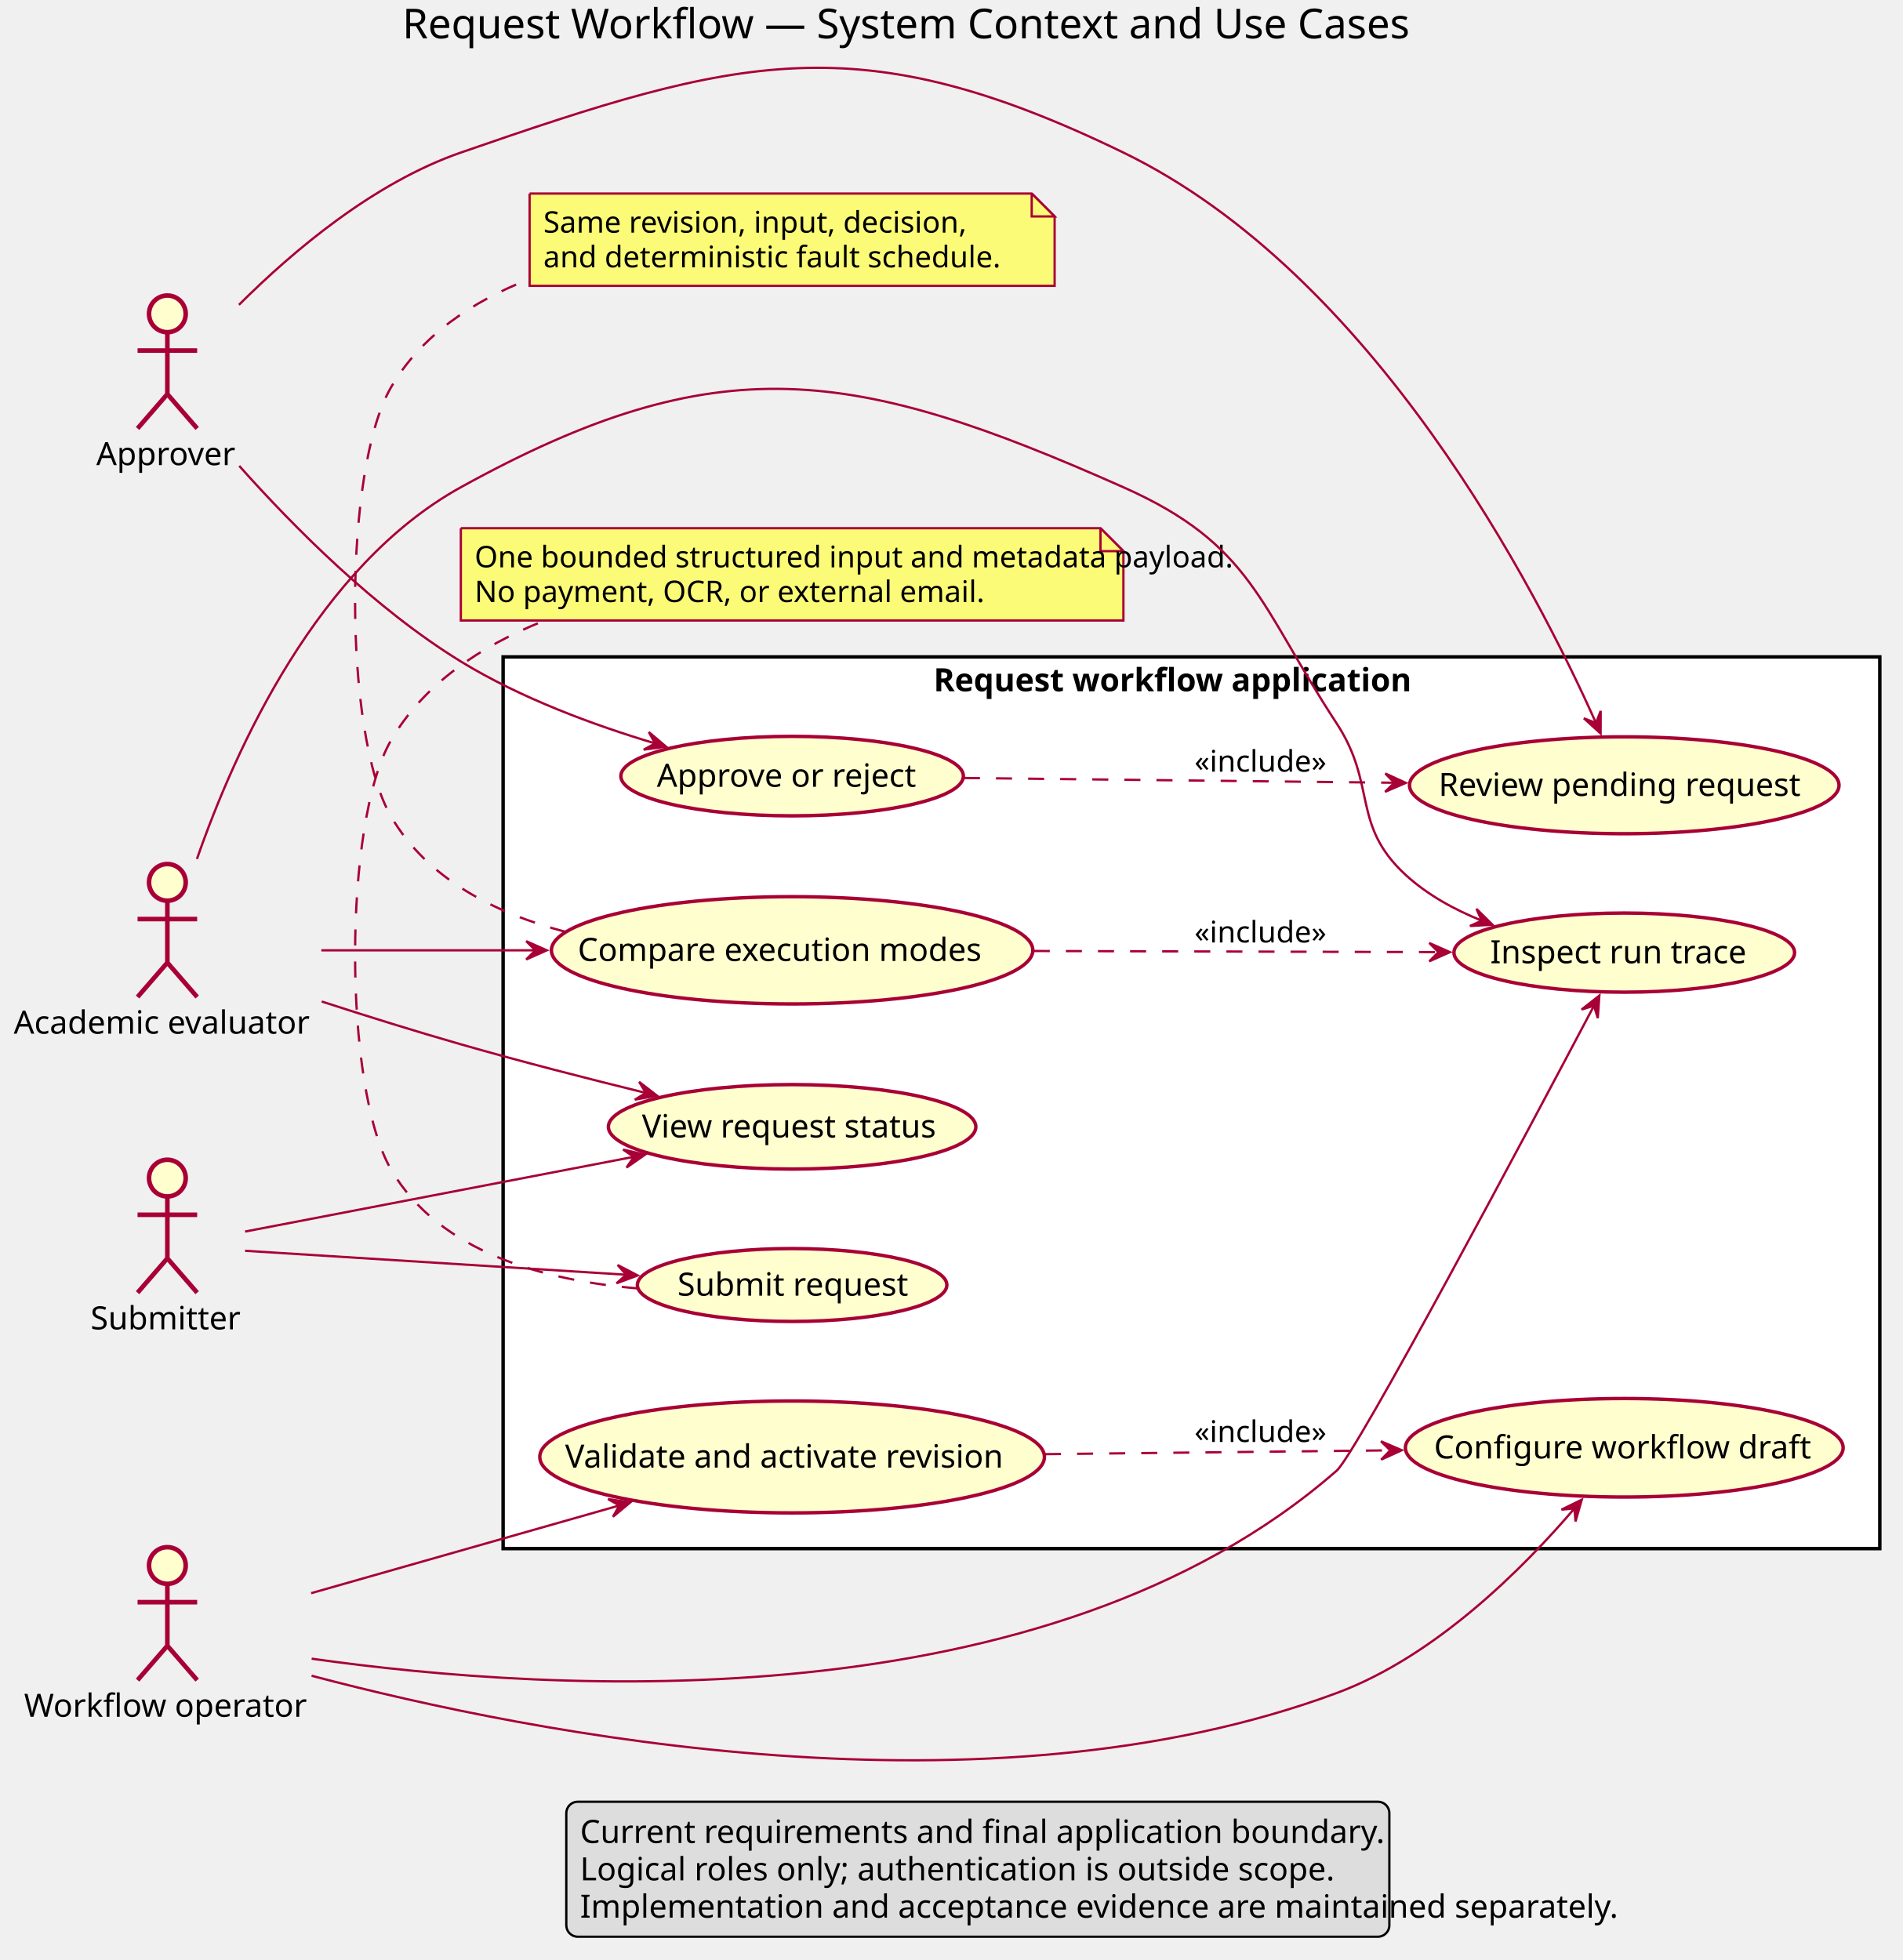
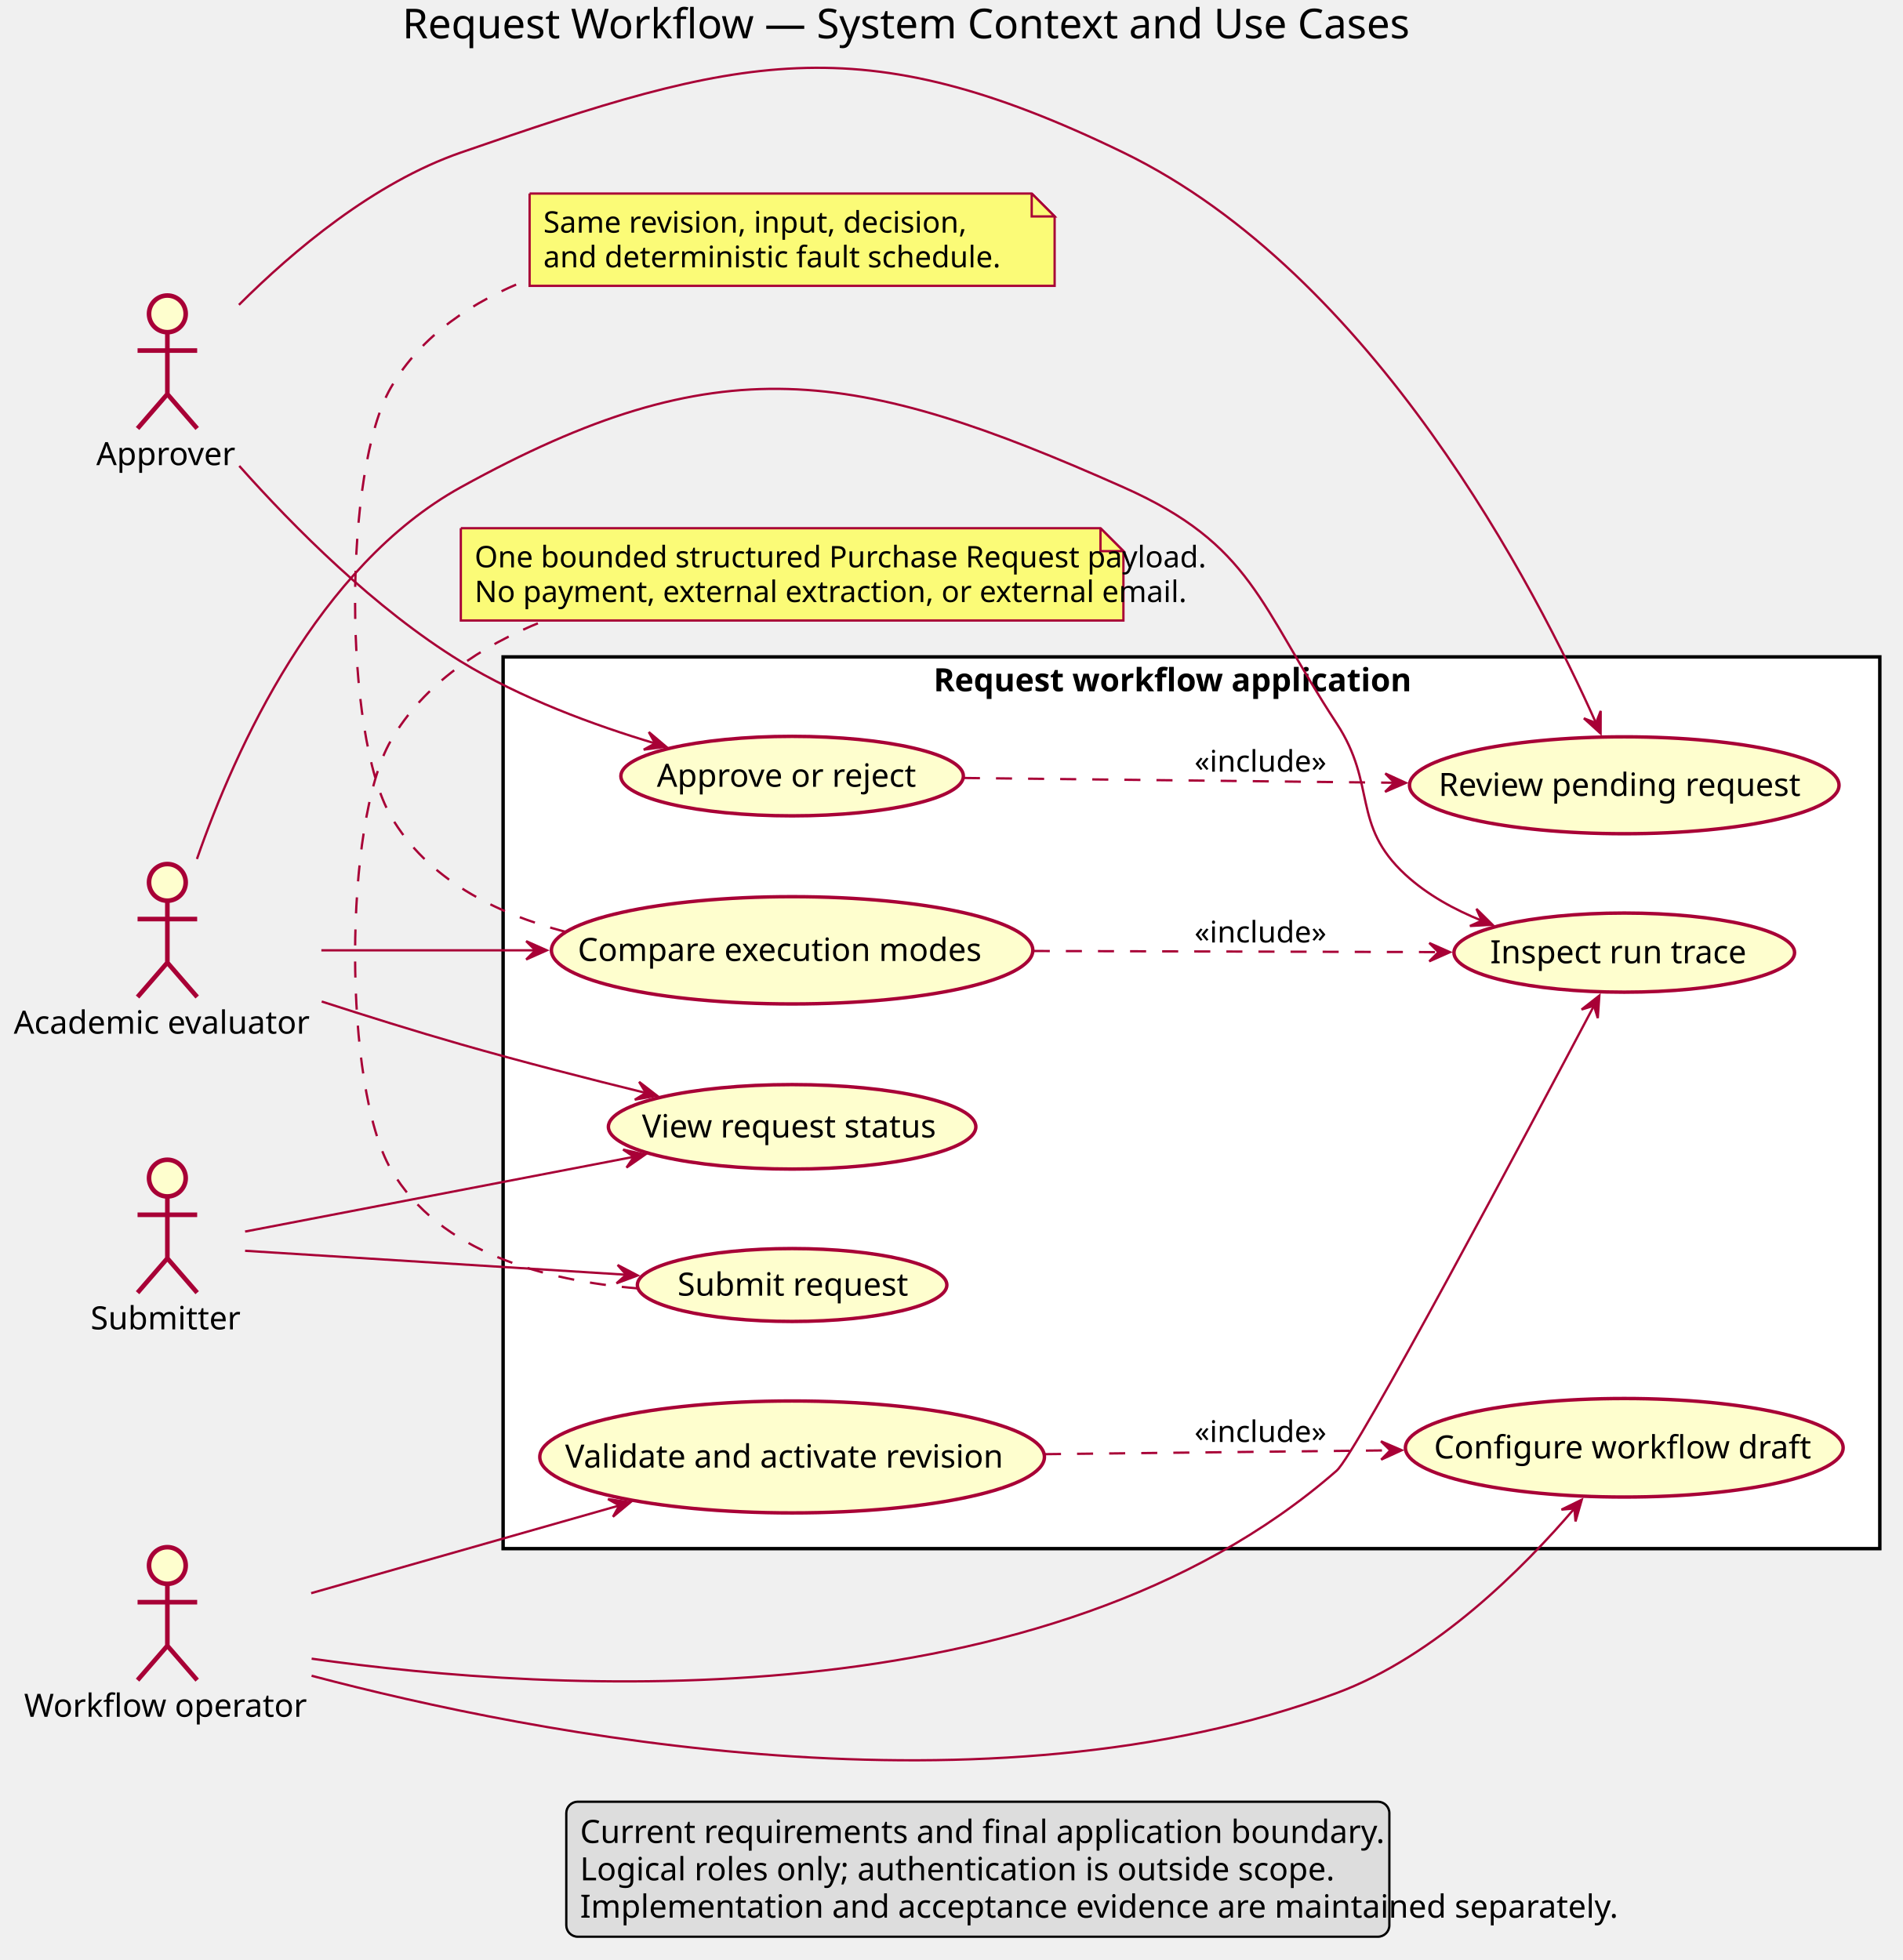
<svg xmlns="http://www.w3.org/2000/svg" contentScriptType="application/ecmascript" contentStyleType="text/css" height="855px" preserveAspectRatio="none" style="width:830px;height:855px;" version="1.1" viewBox="0 0 830 855" width="830px" zoomAndPan="magnify">
  <defs />
  <g>
    <text fill="#000000" font-family="sans-serif" font-size="18" lengthAdjust="spacingAndGlyphs" textLength="503" x="175.5" y="16.708">Request Workflow — System Context and Use Cases</text>
    <rect fill="#FFFFFF" height="389" style="stroke: #000000; stroke-width: 1.5;" width="600.48" x="219.44" y="286.553" />
    <text fill="#000000" font-family="sans-serif" font-size="14" font-weight="bold" lengthAdjust="spacingAndGlyphs" textLength="225" x="407.18" y="301.548">Request workflow application</text>
    <ellipse cx="345.498" cy="560.553" fill="#FEFECE" rx="67.498" ry="15.899" style="stroke: #A80036; stroke-width: 1.5;" />
    <text fill="#000000" font-family="sans-serif" font-size="14" lengthAdjust="spacingAndGlyphs" textLength="100" x="295.498" y="565.201">Submit request</text>
    <ellipse cx="345.497" cy="491.551" fill="#FEFECE" rx="80.137" ry="18.427" style="stroke: #A80036; stroke-width: 1.5;" />
    <text fill="#000000" font-family="sans-serif" font-size="14" lengthAdjust="spacingAndGlyphs" textLength="131" x="279.997" y="496.199">View request status</text>
    <ellipse cx="708.459" cy="342.557" fill="#FEFECE" rx="93.669" ry="21.134" style="stroke: #A80036; stroke-width: 1.5;" />
    <text fill="#000000" font-family="sans-serif" font-size="14" lengthAdjust="spacingAndGlyphs" textLength="162" x="627.459" y="347.205">Review pending request</text>
    <ellipse cx="345.5" cy="338.553" fill="#FEFECE" rx="74.7" ry="17.34" style="stroke: #A80036; stroke-width: 1.5;" />
    <text fill="#000000" font-family="sans-serif" font-size="14" lengthAdjust="spacingAndGlyphs" textLength="118" x="286.5" y="343.202">Approve or reject</text>
    <ellipse cx="708.46" cy="631.555" fill="#FEFECE" rx="95.46" ry="21.492" style="stroke: #A80036; stroke-width: 1.5;" />
    <text fill="#000000" font-family="sans-serif" font-size="14" lengthAdjust="spacingAndGlyphs" textLength="166" x="625.46" y="636.204">Configure workflow draft</text>
    <ellipse cx="345.496" cy="635.554" fill="#FEFECE" rx="110.056" ry="24.411" style="stroke: #A80036; stroke-width: 1.5;" />
    <text fill="#000000" font-family="sans-serif" font-size="14" lengthAdjust="spacingAndGlyphs" textLength="198" x="246.496" y="640.203">Validate and activate revision</text>
    <ellipse cx="708.459" cy="415.551" fill="#FEFECE" rx="74.289" ry="17.258" style="stroke: #A80036; stroke-width: 1.5;" />
    <text fill="#000000" font-family="sans-serif" font-size="14" lengthAdjust="spacingAndGlyphs" textLength="117" x="649.959" y="420.199">Inspect run trace</text>
    <ellipse cx="345.501" cy="414.551" fill="#FEFECE" rx="104.991" ry="23.398" style="stroke: #A80036; stroke-width: 1.5;" />
    <text fill="#000000" font-family="sans-serif" font-size="14" lengthAdjust="spacingAndGlyphs" textLength="187" x="252.001" y="419.2">Compare execution modes</text>
    <ellipse cx="73" cy="513.913" fill="#FEFECE" rx="8" ry="8" style="stroke: #A80036; stroke-width: 2.0;" />
    <path d="M73,521.913 L73,548.913 M60,529.913 L86,529.913 M73,548.913 L60,563.913 M73,548.913 L86,563.913 " fill="none" style="stroke: #A80036; stroke-width: 2.0;" />
    <text fill="#000000" font-family="sans-serif" font-size="14" lengthAdjust="spacingAndGlyphs" textLength="67" x="39.5" y="579.908">Submitter</text>
    <ellipse cx="73" cy="136.913" fill="#FEFECE" rx="8" ry="8" style="stroke: #A80036; stroke-width: 2.0;" />
    <path d="M73,144.913 L73,171.913 M60,152.913 L86,152.913 M73,171.913 L60,186.913 M73,171.913 L86,186.913 " fill="none" style="stroke: #A80036; stroke-width: 2.0;" />
    <text fill="#000000" font-family="sans-serif" font-size="14" lengthAdjust="spacingAndGlyphs" textLength="62" x="42" y="202.908">Approver</text>
    <ellipse cx="73" cy="682.913" fill="#FEFECE" rx="8" ry="8" style="stroke: #A80036; stroke-width: 2.0;" />
    <path d="M73,690.913 L73,717.913 M60,698.913 L86,698.913 M73,717.913 L60,732.913 M73,717.913 L86,732.913 " fill="none" style="stroke: #A80036; stroke-width: 2.0;" />
    <text fill="#000000" font-family="sans-serif" font-size="14" lengthAdjust="spacingAndGlyphs" textLength="125" x="10.5" y="748.908">Workflow operator</text>
    <ellipse cx="73" cy="384.913" fill="#FEFECE" rx="8" ry="8" style="stroke: #A80036; stroke-width: 2.0;" />
    <path d="M73,392.913 L73,419.913 M60,400.913 L86,400.913 M73,419.913 L60,434.913 M73,419.913 L86,434.913 " fill="none" style="stroke: #A80036; stroke-width: 2.0;" />
    <text fill="#000000" font-family="sans-serif" font-size="14" lengthAdjust="spacingAndGlyphs" textLength="134" x="6" y="450.908">Academic evaluator</text>
    <path d="M201,230.423 L201,270.689 L490,270.689 L490,240.423 L480,230.423 L201,230.423 " fill="#FBFB77" style="stroke: #A80036; stroke-width: 1.0;" />
    <path d="M480,230.423 L480,240.423 L490,240.423 L480,230.423 " fill="#FBFB77" style="stroke: #A80036; stroke-width: 1.0;" />
-     <text fill="#000000" font-family="sans-serif" font-size="13" lengthAdjust="spacingAndGlyphs" textLength="268" x="207" y="247.49">One bounded structured input and metadata payload.</text>
-     <text fill="#000000" font-family="sans-serif" font-size="13" lengthAdjust="spacingAndGlyphs" textLength="234" x="207" y="262.623">No payment, OCR, or external email.</text>
+     <text fill="#000000" font-family="sans-serif" font-size="13" lengthAdjust="spacingAndGlyphs" textLength="268" x="207" y="247.49">One bounded structured Purchase Request payload.</text>
+     <text fill="#000000" font-family="sans-serif" font-size="13" lengthAdjust="spacingAndGlyphs" textLength="234" x="207" y="262.623">No payment, external extraction, or external email.</text>
    <path d="M231,84.423 L231,124.689 L460,124.689 L460,94.423 L450,84.423 L231,84.423 " fill="#FBFB77" style="stroke: #A80036; stroke-width: 1.0;" />
    <path d="M450,84.423 L450,94.423 L460,94.423 L450,84.423 " fill="#FBFB77" style="stroke: #A80036; stroke-width: 1.0;" />
    <text fill="#000000" font-family="sans-serif" font-size="13" lengthAdjust="spacingAndGlyphs" textLength="195" x="237" y="101.49">Same revision, input, decision,</text>
    <text fill="#000000" font-family="sans-serif" font-size="13" lengthAdjust="spacingAndGlyphs" textLength="208" x="237" y="116.623">and deterministic fault schedule.</text>
    <path d="M106.9,545.623 C147.96,548.203 219.34,552.693 273.17,556.073 " fill="none" id="Submitter-Submit" style="stroke: #A80036; stroke-width: 1.0;" />
    <polygon fill="#A80036" points="278.13,556.383,269.399,551.826,273.14,556.069,268.897,559.811,278.13,556.383" style="stroke: #A80036; stroke-width: 1.0;" />
    <path d="M106.9,537.233 C148.86,529.163 222.47,515.013 276.67,504.593 " fill="none" id="Submitter-Status" style="stroke: #A80036; stroke-width: 1.0;" />
    <polygon fill="#A80036" points="281.36,503.693,271.766,501.466,276.45,504.638,273.278,509.322,281.36,503.693" style="stroke: #A80036; stroke-width: 1.0;" />
    <path d="M104.22,132.983 C127.9,109.353 163.08,79.693 201,66.553 C322.37,24.513 374.44,10.483 490,66.553 C599.31,119.593 670.15,257.153 696.23,315.623 " fill="none" id="Approver-Review" style="stroke: #A80036; stroke-width: 1.0;" />
    <polygon fill="#A80036" points="698.14,319.973,698.172,310.124,696.124,315.398,690.851,313.35,698.14,319.973" style="stroke: #A80036; stroke-width: 1.0;" />
    <path d="M104.36,203.243 C128.23,230.053 163.6,265.613 201,288.553 C227.03,304.523 258.85,316.273 285.92,324.353 " fill="none" id="Approver-Decide" style="stroke: #A80036; stroke-width: 1.0;" />
    <polygon fill="#A80036" points="290.52,325.703,283,319.343,285.72,324.303,280.76,327.023,290.52,325.703" style="stroke: #A80036; stroke-width: 1.0;" />
    <path d="M135.91,731.003 C234.18,756.963 430.35,795.153 583,738.553 C626.26,722.513 664.59,683.963 686.92,657.793 " fill="none" id="Operator-Configure" style="stroke: #A80036; stroke-width: 1.0;" />
    <polygon fill="#A80036" points="689.92,654.213,681.07,658.534,686.705,658.043,687.197,663.678,689.92,654.213" style="stroke: #A80036; stroke-width: 1.0;" />
    <path d="M135.72,694.983 C175.7,683.603 227.99,668.723 270.24,656.693 " fill="none" id="Operator-Activate" style="stroke: #A80036; stroke-width: 1.0;" />
    <polygon fill="#A80036" points="274.94,655.353,265.192,653.945,270.128,656.71,267.363,661.645,274.94,655.353" style="stroke: #A80036; stroke-width: 1.0;" />
    <path d="M135.93,723.553 C241.4,738.493 456.71,751.953 583,641.553 C591.62,634.023 665.87,494.343 695.41,438.423 " fill="none" id="Operator-Trace" style="stroke: #A80036; stroke-width: 1.0;" />
    <polygon fill="#A80036" points="697.59,434.303,689.837,440.378,695.246,438.72,696.904,444.128,697.59,434.303" style="stroke: #A80036; stroke-width: 1.0;" />
    <path d="M140.32,436.883 C159.79,443.193 181.18,449.873 201,455.553 C227.29,463.093 256.54,470.583 281.73,476.773 " fill="none" id="Evaluator-Status" style="stroke: #A80036; stroke-width: 1.0;" />
    <polygon fill="#A80036" points="286.57,477.953,278.775,471.933,281.713,476.767,276.878,479.705,286.57,477.953" style="stroke: #A80036; stroke-width: 1.0;" />
    <path d="M85.9,374.713 C102.74,326.353 138.64,247.013 201,212.553 C313.43,150.443 372.62,160.393 490,212.553 C546.36,237.603 549.17,263.983 583,315.553 C600.67,342.503 589.31,359.713 613,381.553 C622.47,390.293 634.35,396.813 646.45,401.673 " fill="none" id="Evaluator-Trace" style="stroke: #A80036; stroke-width: 1.0;" />
    <polygon fill="#A80036" points="650.98,403.393,643.983,396.462,646.305,401.62,641.146,403.942,650.98,403.393" style="stroke: #A80036; stroke-width: 1.0;" />
    <path d="M140.17,414.553 C168.33,414.553 201.94,414.553 233.69,414.553 " fill="none" id="Evaluator-Compare" style="stroke: #A80036; stroke-width: 1.0;" />
    <polygon fill="#A80036" points="238.5,414.553,229.5,410.553,233.5,414.553,229.5,418.553,238.5,414.553" style="stroke: #A80036; stroke-width: 1.0;" />
    <path d="M420.42,339.373 C474.65,339.973 548.87,340.803 608.26,341.453 " fill="none" id="Decide-Review" style="stroke: #A80036; stroke-width: 1.0; stroke-dasharray: 7.0,7.0;" />
    <polygon fill="#A80036" points="613.18,341.513,604.226,337.411,608.18,341.456,604.135,345.41,613.18,341.513" style="stroke: #A80036; stroke-width: 1.0;" />
    <text fill="#000000" font-family="sans-serif" font-size="13" lengthAdjust="spacingAndGlyphs" textLength="61" x="521" y="336.62">«include»</text>
    <path d="M455.78,634.343 C503.74,633.813 559.68,633.193 606.63,632.673 " fill="none" id="Activate-Configure" style="stroke: #A80036; stroke-width: 1.0; stroke-dasharray: 7.0,7.0;" />
    <polygon fill="#A80036" points="611.39,632.623,602.345,628.726,606.39,632.68,602.436,636.726,611.39,632.623" style="stroke: #A80036; stroke-width: 1.0;" />
    <text fill="#000000" font-family="sans-serif" font-size="13" lengthAdjust="spacingAndGlyphs" textLength="61" x="521" y="629.03">«include»</text>
    <path d="M450.9,414.843 C507.23,415.003 575.65,415.193 627.66,415.333 " fill="none" id="Compare-Trace" style="stroke: #A80036; stroke-width: 1.0; stroke-dasharray: 7.0,7.0;" />
    <polygon fill="#A80036" points="632.41,415.353,623.41,411.353,627.41,415.353,623.41,419.353,632.41,415.353" style="stroke: #A80036; stroke-width: 1.0;" />
    <text fill="#000000" font-family="sans-serif" font-size="13" lengthAdjust="spacingAndGlyphs" textLength="61" x="521" y="411.12">«include»</text>
    <path d="M278.17,562.023 C238.34,558.753 191.66,546.583 170.5,510.053 C149.67,474.093 149.67,359.013 170.5,323.053 C184.92,298.153 209.93,281.803 236.6,271.073 " fill="none" id="Submit-GMN165" style="stroke: #A80036; stroke-width: 1.0; stroke-dasharray: 7.0,7.0;" />
    <path d="M246.71,406.503 C216.17,398.463 186.39,383.503 170.5,356.053 C149.67,320.093 149.67,205.013 170.5,169.053 C183.73,146.223 206.27,131.383 230.85,121.773 " fill="none" id="Compare-GMN168" style="stroke: #A80036; stroke-width: 1.0; stroke-dasharray: 7.0,7.0;" />
    <rect fill="#DDDDDD" height="58.891" rx="5" ry="5" style="stroke: #000000; stroke-width: 1.0;" width="359" x="247" y="785.953" />
    <text fill="#000000" font-family="sans-serif" font-size="14" lengthAdjust="spacingAndGlyphs" textLength="335" x="253" y="803.948">Current requirements and final application boundary.</text>
    <text fill="#000000" font-family="sans-serif" font-size="14" lengthAdjust="spacingAndGlyphs" textLength="347" x="253" y="820.245">Logical roles only; authentication is outside scope.</text>
    <text fill="#000000" font-family="sans-serif" font-size="14" lengthAdjust="spacingAndGlyphs" textLength="347" x="253" y="836.542">Implementation and acceptance evidence are maintained separately.</text>
  </g>
</svg>
